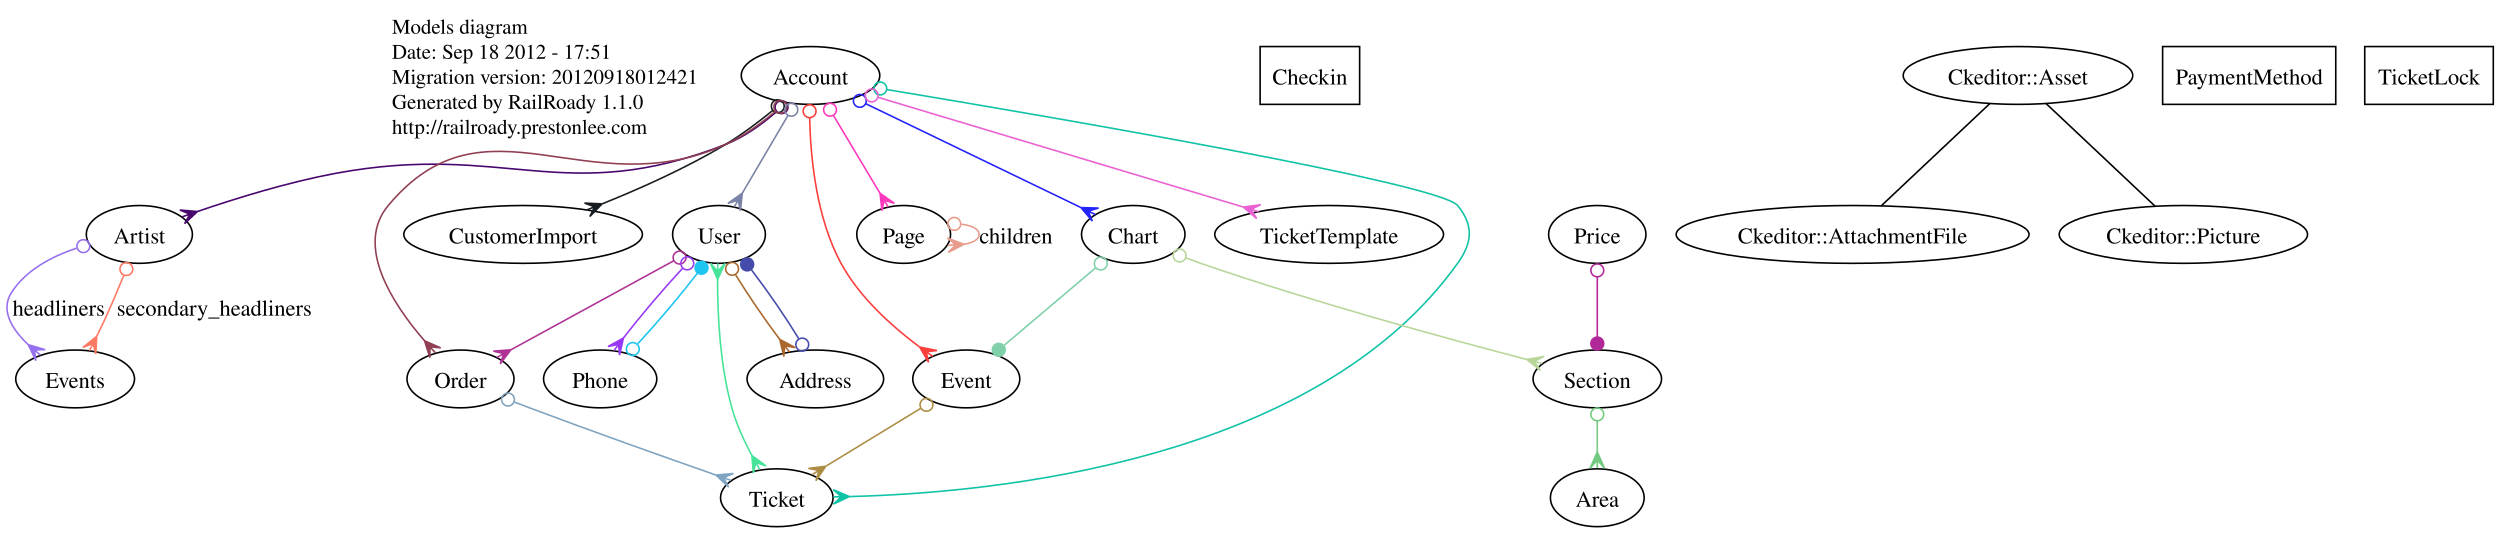
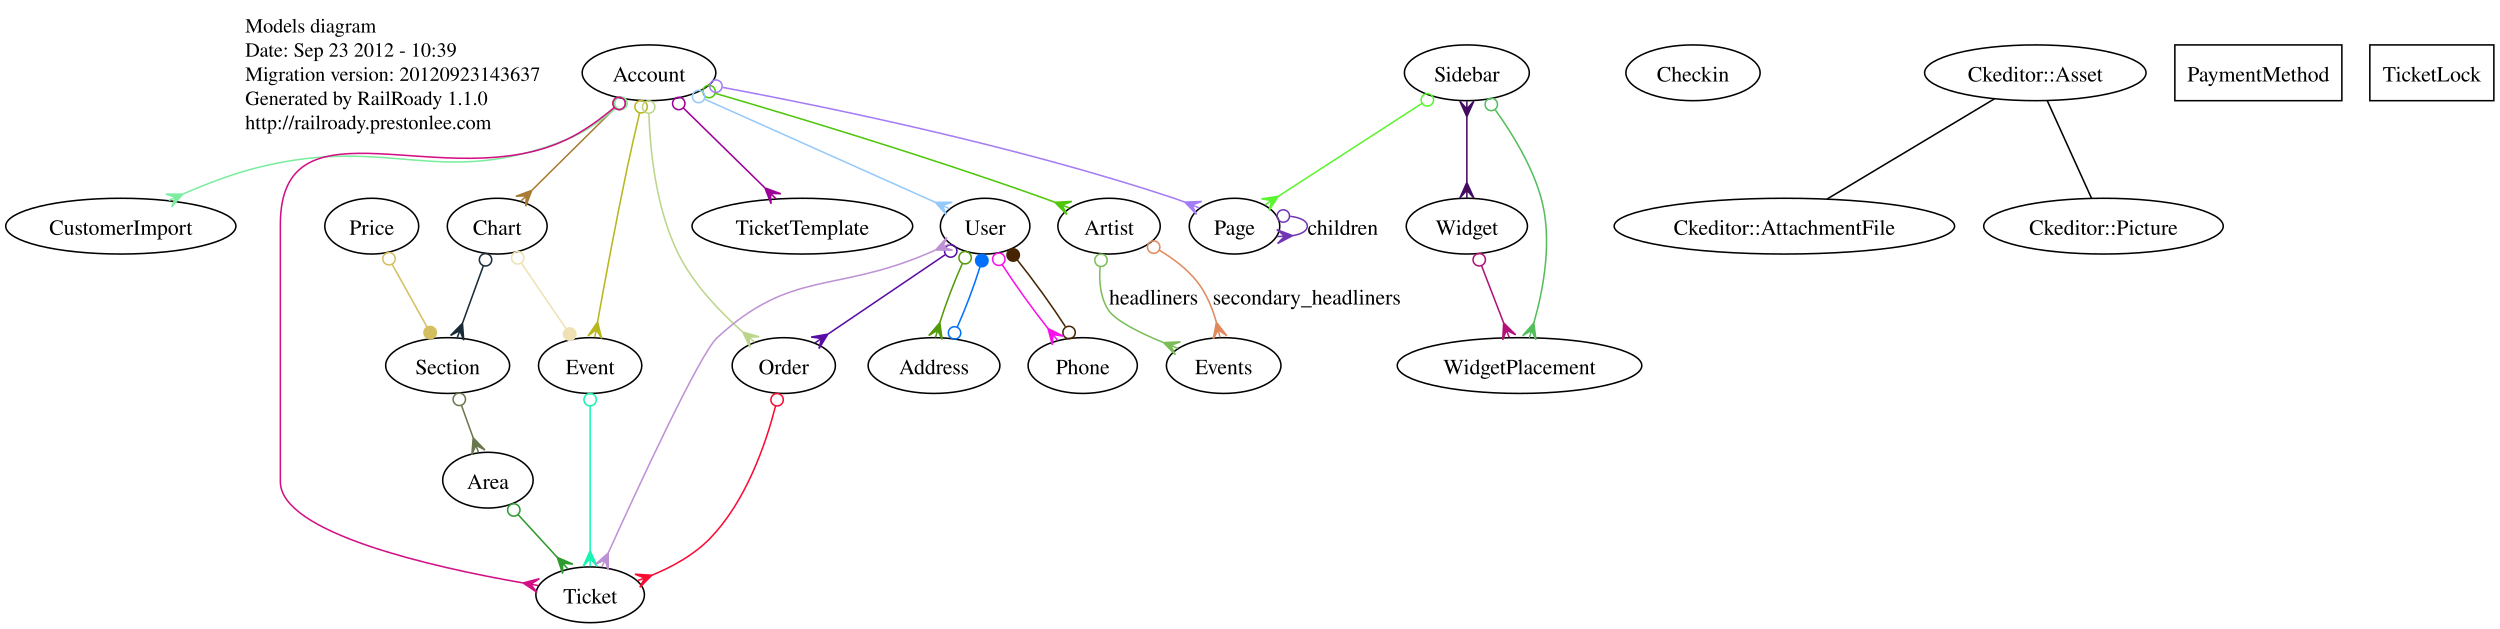
- <svg xmlns="http://www.w3.org/2000/svg" width="1557pt" height="332pt" viewBox="0.00 0.00 1556.59 332.00">
-   <g id="graph1" class="graph" transform="scale(1 1) rotate(0) translate(4 328)">
-     <polygon fill="white" stroke="white" points="-4,5 -4,-328 1553.59,-328 1553.59,5 -4,5" />
+ <svg xmlns="http://www.w3.org/2000/svg" width="1614pt" height="406pt" viewBox="0.00 0.00 1614.00 406.00">
+   <g id="graph1" class="graph" transform="scale(1 1) rotate(0) translate(4 402)">
+     <polygon fill="white" stroke="white" points="-4,5 -4,-402 1611,-402 1611,5 -4,5" />
    <g id="node1" class="node">
-       <text text-anchor="start" x="239.899" y="-307" font-family="Times,serif" font-size="13.00">Models diagram</text>
-       <text text-anchor="start" x="239.899" y="-291.4" font-family="Times,serif" font-size="13.00">Date: Sep 18 2012 - 17:51</text>
-       <text text-anchor="start" x="239.899" y="-275.8" font-family="Times,serif" font-size="13.00">Migration version: 20120918012421</text>
-       <text text-anchor="start" x="239.899" y="-260.2" font-family="Times,serif" font-size="13.00">Generated by RailRoady 1.1.0</text>
-       <text text-anchor="start" x="239.899" y="-244.6" font-family="Times,serif" font-size="13.00">http://railroady.prestonlee.com</text>
+       <text text-anchor="start" x="154.312" y="-381" font-family="Times,serif" font-size="13.00">Models diagram</text>
+       <text text-anchor="start" x="154.312" y="-365.4" font-family="Times,serif" font-size="13.00">Date: Sep 23 2012 - 10:39</text>
+       <text text-anchor="start" x="154.312" y="-349.8" font-family="Times,serif" font-size="13.00">Migration version: 20120923143637</text>
+       <text text-anchor="start" x="154.312" y="-334.2" font-family="Times,serif" font-size="13.00">Generated by RailRoady 1.1.0</text>
+       <text text-anchor="start" x="154.312" y="-318.6" font-family="Times,serif" font-size="13.00">http://railroady.prestonlee.com</text>
    </g>
    <g id="node2" class="node">
-       <ellipse fill="none" stroke="black" cx="500.587" cy="-281" rx="43.13" ry="18" />
-       <text text-anchor="middle" x="500.587" y="-275.4" font-family="Times,serif" font-size="14.00">Account</text>
+       <ellipse fill="none" stroke="black" cx="415" cy="-355" rx="43.13" ry="18" />
+       <text text-anchor="middle" x="415" y="-349.4" font-family="Times,serif" font-size="14.00">Account</text>
    </g>
    <g id="node5" class="node">
-       <ellipse fill="none" stroke="black" cx="82.587" cy="-182" rx="33.05" ry="18" />
-       <text text-anchor="middle" x="82.587" y="-176.4" font-family="Times,serif" font-size="14.00">Artist</text>
+       <ellipse fill="none" stroke="black" cx="712" cy="-256" rx="33.05" ry="18" />
+       <text text-anchor="middle" x="712" y="-250.4" font-family="Times,serif" font-size="14.00">Artist</text>
    </g>
    <g id="edge4" class="edge">
-       <path fill="none" stroke="#47056e" d="M479.318,-258.347C470.305,-250.535 459.204,-242.533 447.587,-238 346.699,-198.634 311.05,-239.836 204.587,-220 175.267,-214.537 143.011,-204.574 119.034,-196.362" />
-       <ellipse fill="none" stroke="#47056e" cx="482.528" cy="-261.261" rx="4" ry="4" />
-       <polygon fill="#47056e" stroke="#47056e" points="118.74,-196.259 110.779,-188.718 114.019,-194.613 109.298,-192.968 109.298,-192.968 109.298,-192.968 114.019,-194.613 107.816,-197.217 118.74,-196.259 118.74,-196.259" />
+       <path fill="none" stroke="#4dc70b" d="M457.796,-341.722C508.741,-326.842 596.206,-300.462 670,-274 672.249,-273.193 674.556,-272.339 676.875,-271.459" />
+       <ellipse fill="none" stroke="#4dc70b" cx="453.782" cy="-342.891" rx="4" ry="4" />
+       <polygon fill="#4dc70b" stroke="#4dc70b" points="677.044,-271.393 687.996,-271.952 681.702,-269.576 686.361,-267.759 686.361,-267.759 686.361,-267.759 681.702,-269.576 684.725,-263.567 677.044,-271.393 677.044,-271.393" />
    </g>
    <g id="node6" class="node">
-       <ellipse fill="none" stroke="black" cx="701.587" cy="-182" rx="32.237" ry="18" />
-       <text text-anchor="middle" x="701.587" y="-176.4" font-family="Times,serif" font-size="14.00">Chart</text>
+       <ellipse fill="none" stroke="black" cx="317" cy="-256" rx="32.237" ry="18" />
+       <text text-anchor="middle" x="317" y="-250.4" font-family="Times,serif" font-size="14.00">Chart</text>
    </g>
    <g id="edge6" class="edge">
-       <path fill="none" stroke="#2423fc" d="M534.995,-263.395C572.446,-245.321 631.897,-216.631 668.728,-198.857" />
-       <ellipse fill="none" stroke="#2423fc" cx="531.297" cy="-265.18" rx="4" ry="4" />
-       <polygon fill="#2423fc" stroke="#2423fc" points="669.022,-198.715 679.984,-198.422 673.525,-196.542 678.028,-194.369 678.028,-194.369 678.028,-194.369 673.525,-196.542 676.072,-190.316 669.022,-198.715 669.022,-198.715" />
+       <path fill="none" stroke="#a97b33" d="M392.853,-332.079C376.96,-316.348 355.614,-295.22 339.616,-279.385" />
+       <ellipse fill="none" stroke="#a97b33" cx="395.974" cy="-335.169" rx="4" ry="4" />
+       <polygon fill="#a97b33" stroke="#a97b33" points="339.346,-279.118 335.404,-268.885 335.792,-275.6 332.239,-272.083 332.239,-272.083 332.239,-272.083 335.792,-275.6 329.073,-275.281 339.346,-279.118 339.346,-279.118" />
    </g>
    <g id="node11" class="node">
-       <ellipse fill="none" stroke="black" cx="321.587" cy="-182" rx="74.309" ry="18" />
-       <text text-anchor="middle" x="321.587" y="-176.4" font-family="Times,serif" font-size="14.00">CustomerImport</text>
+       <ellipse fill="none" stroke="black" cx="74" cy="-256" rx="74.309" ry="18" />
+       <text text-anchor="middle" x="74" y="-250.4" font-family="Times,serif" font-size="14.00">CustomerImport</text>
    </g>
    <g id="edge18" class="edge">
-       <path fill="none" stroke="#171c20" d="M477.108,-259.252C468.226,-251.991 457.791,-244.129 447.587,-238 423.488,-223.527 394.895,-210.73 371.044,-201.13" />
-       <ellipse fill="none" stroke="#171c20" cx="480.205" cy="-261.837" rx="4" ry="4" />
-       <polygon fill="#171c20" stroke="#171c20" points="370.778,-201.025 363.134,-193.163 366.129,-199.187 361.479,-197.348 361.479,-197.348 361.479,-197.348 366.129,-199.187 359.824,-201.533 370.778,-201.025 370.778,-201.025" />
+       <path fill="none" stroke="#7bed9f" d="M393.693,-332.444C384.675,-324.645 373.58,-316.627 362,-312 279.535,-279.047 249.216,-315.29 163,-294 146.609,-289.952 129.313,-283.348 114.371,-276.83" />
+       <ellipse fill="none" stroke="#7bed9f" cx="396.904" cy="-335.348" rx="4" ry="4" />
+       <polygon fill="#7bed9f" stroke="#7bed9f" points="114.048,-276.685 106.77,-268.483 109.487,-274.637 104.926,-272.588 104.926,-272.588 104.926,-272.588 109.487,-274.637 103.082,-276.693 114.048,-276.685 114.048,-276.685" />
    </g>
    <g id="node12" class="node">
-       <ellipse fill="none" stroke="black" cx="597.587" cy="-92" rx="33.342" ry="18" />
-       <text text-anchor="middle" x="597.587" y="-86.4" font-family="Times,serif" font-size="14.00">Event</text>
+       <ellipse fill="none" stroke="black" cx="377" cy="-166" rx="33.342" ry="18" />
+       <text text-anchor="middle" x="377" y="-160.4" font-family="Times,serif" font-size="14.00">Event</text>
    </g>
    <g id="edge8" class="edge">
-       <path fill="none" stroke="#fa3e3c" d="M500.042,-254.63C500.556,-230.04 504.171,-192.397 519.587,-164 531.044,-142.895 551.231,-124.781 568.198,-112.132" />
-       <ellipse fill="none" stroke="#fa3e3c" cx="500.008" cy="-258.747" rx="4" ry="4" />
-       <polygon fill="#fa3e3c" stroke="#fa3e3c" points="568.586,-111.855 579.335,-109.687 572.65,-108.942 576.714,-106.029 576.714,-106.029 576.714,-106.029 572.65,-108.942 574.092,-102.371 568.586,-111.855 568.586,-111.855" />
+       <path fill="none" stroke="#b8b71c" d="M408.957,-329.171C406.397,-318.386 403.447,-305.593 401,-294 393.783,-259.805 386.464,-220.209 381.839,-194.442" />
+       <ellipse fill="none" stroke="#b8b71c" cx="409.893" cy="-333.083" rx="4" ry="4" />
+       <polygon fill="#b8b71c" stroke="#b8b71c" points="381.786,-194.146 384.459,-183.511 380.908,-189.224 380.029,-184.301 380.029,-184.301 380.029,-184.301 380.908,-189.224 375.599,-185.092 381.786,-194.146 381.786,-194.146" />
    </g>
    <g id="node13" class="node">
-       <ellipse fill="none" stroke="black" cx="282.587" cy="-92" rx="33.335" ry="18" />
-       <text text-anchor="middle" x="282.587" y="-86.4" font-family="Times,serif" font-size="14.00">Order</text>
+       <ellipse fill="none" stroke="black" cx="502" cy="-166" rx="33.335" ry="18" />
+       <text text-anchor="middle" x="502" y="-160.4" font-family="Times,serif" font-size="14.00">Order</text>
    </g>
    <g id="edge12" class="edge">
-       <path fill="none" stroke="#913f52" d="M478.645,-258.616C469.673,-250.997 458.778,-243.059 447.587,-238 361.159,-198.929 298.391,-272.795 237.587,-200 216.785,-175.096 239.952,-139.191 260.008,-115.975" />
-       <ellipse fill="none" stroke="#913f52" cx="481.816" cy="-261.414" rx="4" ry="4" />
-       <polygon fill="#913f52" stroke="#913f52" points="260.201,-115.76 270.238,-111.343 263.548,-112.046 266.895,-108.331 266.895,-108.331 266.895,-108.331 263.548,-112.046 263.551,-105.319 260.201,-115.76 260.201,-115.76" />
+       <path fill="none" stroke="#bbd68a" d="M414.884,-328.853C415.719,-304.43 419.566,-266.908 434,-238 443.778,-218.416 460.826,-200.635 475.405,-187.765" />
+       <ellipse fill="none" stroke="#bbd68a" cx="414.792" cy="-332.911" rx="4" ry="4" />
+       <polygon fill="#bbd68a" stroke="#bbd68a" points="475.573,-187.622 486.105,-184.567 479.381,-184.381 483.188,-181.141 483.188,-181.141 483.188,-181.141 479.381,-184.381 480.272,-177.714 475.573,-187.622 475.573,-187.622" />
    </g>
    <g id="node14" class="node">
-       <ellipse fill="none" stroke="black" cx="558.587" cy="-182" rx="29.216" ry="18" />
-       <text text-anchor="middle" x="558.587" y="-176.4" font-family="Times,serif" font-size="14.00">Page</text>
+       <ellipse fill="none" stroke="black" cx="793" cy="-256" rx="29.216" ry="18" />
+       <text text-anchor="middle" x="793" y="-250.4" font-family="Times,serif" font-size="14.00">Page</text>
    </g>
    <g id="edge14" class="edge">
-       <path fill="none" stroke="#fc39bc" d="M514.995,-255.904C523.778,-241.215 534.975,-222.488 543.822,-207.692" />
-       <ellipse fill="none" stroke="#fc39bc" cx="512.742" cy="-259.671" rx="4" ry="4" />
-       <polygon fill="#fc39bc" stroke="#fc39bc" points="543.853,-207.641 552.847,-201.368 546.419,-203.35 548.985,-199.058 548.985,-199.058 548.985,-199.058 546.419,-203.35 545.122,-196.749 543.853,-207.641 543.853,-207.641" />
+       <path fill="none" stroke="#a47cf5" d="M462.449,-345.593C528.693,-333.229 652.211,-307.891 754,-274 756.247,-273.252 758.543,-272.425 760.84,-271.549" />
+       <ellipse fill="none" stroke="#a47cf5" cx="458.203" cy="-346.379" rx="4" ry="4" />
+       <polygon fill="#a47cf5" stroke="#a47cf5" points="760.904,-271.524 771.862,-271.935 765.537,-269.644 770.17,-267.765 770.17,-267.765 770.17,-267.765 765.537,-269.644 768.479,-263.595 760.904,-271.524 760.904,-271.524" />
+     </g>
+     <g id="node20" class="node">
+       <ellipse fill="none" stroke="black" cx="377" cy="-18" rx="35.052" ry="18" />
+       <text text-anchor="middle" x="377" y="-12.4" font-family="Times,serif" font-size="14.00">Ticket</text>
+     </g>
+     <g id="edge10" class="edge">
+       <path fill="none" stroke="#d20f84" d="M392.517,-332.534C383.61,-325.055 372.901,-317.233 362,-312 284.671,-274.876 177,-342.779 177,-257 177,-257 177,-257 177,-91 177,-58.014 274.527,-35.987 333.373,-25.699" />
+       <ellipse fill="none" stroke="#d20f84" cx="395.642" cy="-335.253" rx="4" ry="4" />
+       <polygon fill="#d20f84" stroke="#d20f84" points="333.666,-25.649 344.279,-28.409 338.595,-24.811 343.524,-23.973 343.524,-23.973 343.524,-23.973 338.595,-24.811 342.77,-19.537 333.666,-25.649 333.666,-25.649" />
+     </g>
+     <g id="node22" class="node">
+       <ellipse fill="none" stroke="black" cx="514" cy="-256" rx="71.235" ry="18" />
+       <text text-anchor="middle" x="514" y="-250.4" font-family="Times,serif" font-size="14.00">TicketTemplate</text>
+     </g>
+     <g id="edge16" class="edge">
+       <path fill="none" stroke="#9c0096" d="M437.187,-332.262C452.728,-317.034 473.499,-296.683 489.522,-280.983" />
+       <ellipse fill="none" stroke="#9c0096" cx="434.205" cy="-335.183" rx="4" ry="4" />
+       <polygon fill="#9c0096" stroke="#9c0096" points="489.821,-280.691 500.113,-276.906 493.392,-277.191 496.964,-273.692 496.964,-273.692 496.964,-273.692 493.392,-277.191 493.814,-270.478 489.821,-280.691 489.821,-280.691" />
+     </g>
+     <g id="node23" class="node">
+       <ellipse fill="none" stroke="black" cx="632" cy="-256" rx="28.909" ry="18" />
+       <text text-anchor="middle" x="632" y="-250.4" font-family="Times,serif" font-size="14.00">User</text>
+     </g>
+     <g id="edge2" class="edge">
+       <path fill="none" stroke="#95c9f9" d="M450.827,-337.985C492.237,-319.475 559.786,-289.28 599.657,-271.457" />
+       <ellipse fill="none" stroke="#95c9f9" cx="447.021" cy="-339.687" rx="4" ry="4" />
+       <polygon fill="#95c9f9" stroke="#95c9f9" points="599.796,-271.396 610.761,-271.423 604.36,-269.355 608.925,-267.315 608.925,-267.315 608.925,-267.315 604.36,-269.355 607.089,-263.206 599.796,-271.396 599.796,-271.396" />
+     </g>
+     <g id="node3" class="node">
+       <ellipse fill="none" stroke="black" cx="599" cy="-166" rx="42.528" ry="18" />
+       <text text-anchor="middle" x="599" y="-160.4" font-family="Times,serif" font-size="14.00">Address</text>
+     </g>
+     <g id="edge20" class="edge">
+       <path fill="none" stroke="#0170fd" d="M614.064,-190.946C619.434,-202.98 624.93,-217.558 628.709,-229.766" />
+       <ellipse fill="none" stroke="#0170fd" cx="612.262" cy="-187.082" rx="4" ry="4" />
+       <ellipse fill="#0170fd" stroke="#0170fd" cx="629.87" cy="-233.772" rx="4" ry="4" />
+     </g>
+     <g id="node4" class="node">
+       <ellipse fill="none" stroke="black" cx="311" cy="-92" rx="29.202" ry="18" />
+       <text text-anchor="middle" x="311" y="-86.4" font-family="Times,serif" font-size="14.00">Area</text>
+     </g>
+     <g id="edge22" class="edge">
+       <path fill="none" stroke="#2d992e" d="M330.459,-69.772C338.414,-61.094 347.638,-51.032 355.766,-42.165" />
+       <ellipse fill="none" stroke="#2d992e" cx="327.7" cy="-72.782" rx="4" ry="4" />
+       <polygon fill="#2d992e" stroke="#2d992e" points="355.81,-42.117 365.884,-37.786 359.188,-38.431 362.567,-34.745 362.567,-34.745 362.567,-34.745 359.188,-38.431 359.25,-31.704 355.81,-42.117 355.81,-42.117" />
+     </g>
+     <g id="node38" class="node">
+       <ellipse fill="none" stroke="black" cx="786" cy="-166" rx="36.981" ry="18" />
+       <text text-anchor="middle" x="786" y="-160.4" font-family="Times,serif" font-size="14.00">Events</text>
+     </g>
+     <g id="edge24" class="edge">
+       <path fill="none" stroke="#7bbe59" d="M706.261,-229.997C705.444,-220.574 706.279,-210.17 711.469,-202 715.848,-195.105 731.17,-187.391 746.793,-180.963" />
+       <ellipse fill="none" stroke="#7bbe59" cx="706.8" cy="-233.981" rx="4" ry="4" />
+       <polygon fill="#7bbe59" stroke="#7bbe59" points="747.162,-180.818 758.116,-181.332 751.813,-178.982 756.463,-177.146 756.463,-177.146 756.463,-177.146 751.813,-178.982 754.811,-172.961 747.162,-180.818 747.162,-180.818" />
+       <text text-anchor="middle" x="740.766" y="-205.4" font-family="Times,serif" font-size="14.00">headliners</text>
+     </g>
+     <g id="edge26" class="edge">
+       <path fill="none" stroke="#e0895d" d="M744.461,-240.439C753.441,-235.101 762.496,-228.29 769,-220 774.83,-212.568 778.687,-203.085 781.227,-194.2" />
+       <ellipse fill="none" stroke="#e0895d" cx="740.821" cy="-242.462" rx="4" ry="4" />
+       <polygon fill="#e0895d" stroke="#e0895d" points="781.294,-193.923 788.017,-185.261 782.468,-189.063 783.643,-184.203 783.643,-184.203 783.643,-184.203 782.468,-189.063 779.269,-183.146 781.294,-193.923 781.294,-193.923" />
+       <text text-anchor="middle" x="839.642" y="-205.4" font-family="Times,serif" font-size="14.00">secondary_headliners</text>
+     </g>
+     <g id="edge30" class="edge">
+       <path fill="none" stroke="#efe1b4" d="M332.589,-232.137C341.455,-219.133 352.523,-202.9 361.392,-189.892" />
+       <ellipse fill="none" stroke="#efe1b4" cx="330.258" cy="-235.555" rx="4" ry="4" />
+       <ellipse fill="#efe1b4" stroke="#efe1b4" cx="363.811" cy="-186.343" rx="4" ry="4" />
+     </g>
+     <g id="node18" class="node">
+       <ellipse fill="none" stroke="black" cx="285" cy="-166" rx="40.004" ry="18" />
+       <text text-anchor="middle" x="285" y="-160.4" font-family="Times,serif" font-size="14.00">Section</text>
+     </g>
+     <g id="edge28" class="edge">
+       <path fill="none" stroke="#182b37" d="M307.998,-230.244C303.838,-218.804 298.892,-205.203 294.655,-193.55" />
+       <ellipse fill="none" stroke="#182b37" cx="309.463" cy="-234.274" rx="4" ry="4" />
+       <polygon fill="#182b37" stroke="#182b37" points="294.568,-193.313 295.38,-182.377 292.86,-188.614 291.151,-183.915 291.151,-183.915 291.151,-183.915 292.86,-188.614 286.922,-185.453 294.568,-193.313 294.568,-193.313" />
+     </g>
+     <g id="node7" class="node">
+       <ellipse fill="none" stroke="black" cx="1089" cy="-355" rx="43.328" ry="18" />
+       <text text-anchor="middle" x="1089" y="-349.4" font-family="Times,serif" font-size="14.00">Checkin</text>
+     </g>
+     <g id="node8" class="node">
+       <ellipse fill="none" stroke="black" cx="1310" cy="-355" rx="71.484" ry="18" />
+       <text text-anchor="middle" x="1310" y="-349.4" font-family="Times,serif" font-size="14.00">Ckeditor::Asset</text>
+     </g>
+     <g id="node9" class="node">
+       <ellipse fill="none" stroke="black" cx="1148" cy="-256" rx="109.906" ry="18" />
+       <text text-anchor="middle" x="1148" y="-250.4" font-family="Times,serif" font-size="14.00">Ckeditor::AttachmentFile</text>
+     </g>
+     <g id="edge32" class="edge">
+       <path fill="none" stroke="black" d="M1283.61,-338.199C1253.85,-320.376 1205.66,-291.526 1175.46,-273.443" />
+     </g>
+     <g id="node10" class="node">
+       <ellipse fill="none" stroke="black" cx="1354" cy="-256" rx="77.326" ry="18" />
+       <text text-anchor="middle" x="1354" y="-250.4" font-family="Times,serif" font-size="14.00">Ckeditor::Picture</text>
+     </g>
+     <g id="edge34" class="edge">
+       <path fill="none" stroke="black" d="M1317.66,-337.104C1325.69,-319.409 1338.23,-291.772 1346.28,-274.028" />
+     </g>
+     <g id="edge36" class="edge">
+       <path fill="none" stroke="#19f4b3" d="M377,-139.8C377,-113.827 377,-73.449 377,-46.622" />
+       <ellipse fill="none" stroke="#19f4b3" cx="377" cy="-143.966" rx="4" ry="4" />
+       <polygon fill="#19f4b3" stroke="#19f4b3" points="377,-46.378 381.5,-36.378 377,-41.378 377,-36.378 377,-36.378 377,-36.378 377,-41.378 372.5,-36.378 377,-46.378 377,-46.378" />
+     </g>
+     <g id="edge38" class="edge">
+       <path fill="none" stroke="#f90b34" d="M496.731,-139.956C490.387,-115.302 477.522,-77.96 454,-54 443.818,-43.628 430,-36.045 416.878,-30.644" />
+       <ellipse fill="none" stroke="#f90b34" cx="497.693" cy="-143.906" rx="4" ry="4" />
+       <polygon fill="#f90b34" stroke="#f90b34" points="416.858,-30.636 409.106,-22.881 412.184,-28.862 407.509,-27.088 407.509,-27.088 407.509,-27.088 412.184,-28.862 405.912,-31.295 416.858,-30.636 416.858,-30.636" />
+     </g>
+     <g id="edge40" class="edge">
+       <path fill="none" stroke="#7236b4" d="M828.911,-262.373C835.432,-261.561 840,-259.437 840,-256 840,-252.862 836.192,-250.819 830.566,-249.869" />
+       <ellipse fill="none" stroke="#7236b4" cx="824.514" cy="-262.557" rx="4" ry="4" />
+       <polygon fill="#7236b4" stroke="#7236b4" points="830.5,-249.865 820.782,-244.784 825.509,-249.571 820.518,-249.276 820.518,-249.276 820.518,-249.276 825.509,-249.571 820.253,-253.769 830.5,-249.865 830.5,-249.865" />
+       <text text-anchor="middle" x="862.935" y="-250.4" font-family="Times,serif" font-size="14.00">children</text>
+     </g>
+     <g id="node15" class="node">
+       <polygon fill="none" stroke="black" points="1507.91,-373 1400.09,-373 1400.09,-337 1507.91,-337 1507.91,-373" />
+       <text text-anchor="middle" x="1454" y="-349.4" font-family="Times,serif" font-size="14.00">PaymentMethod</text>
+     </g>
+     <g id="node16" class="node">
+       <ellipse fill="none" stroke="black" cx="695" cy="-166" rx="35.269" ry="18" />
+       <text text-anchor="middle" x="695" y="-160.4" font-family="Times,serif" font-size="14.00">Phone</text>
+     </g>
+     <g id="edge42" class="edge">
+       <path fill="none" stroke="#462403" d="M683.838,-191.105C675.112,-204.626 663.071,-221.322 652.681,-234.256" />
+       <ellipse fill="none" stroke="#462403" cx="686.189" cy="-187.353" rx="4" ry="4" />
+       <ellipse fill="#462403" stroke="#462403" cx="650.111" cy="-237.38" rx="4" ry="4" />
+     </g>
+     <g id="node17" class="node">
+       <ellipse fill="none" stroke="black" cx="236" cy="-256" rx="30.32" ry="18" />
+       <text text-anchor="middle" x="236" y="-250.4" font-family="Times,serif" font-size="14.00">Price</text>
+     </g>
+     <g id="edge44" class="edge">
+       <path fill="none" stroke="#d4bf60" d="M249.119,-231.438C256.118,-218.87 264.709,-203.441 271.73,-190.832" />
+       <ellipse fill="none" stroke="#d4bf60" cx="247.162" cy="-234.953" rx="4" ry="4" />
+       <ellipse fill="#d4bf60" stroke="#d4bf60" cx="273.712" cy="-187.272" rx="4" ry="4" />
+     </g>
+     <g id="edge46" class="edge">
+       <path fill="none" stroke="#69784c" d="M293.933,-140.262C296.359,-133.545 298.995,-126.245 301.453,-119.438" />
+       <ellipse fill="none" stroke="#69784c" cx="292.52" cy="-144.175" rx="4" ry="4" />
+       <polygon fill="#69784c" stroke="#69784c" points="301.486,-119.346 309.115,-111.469 303.184,-114.643 304.883,-109.941 304.883,-109.941 304.883,-109.941 303.184,-114.643 300.65,-108.412 301.486,-119.346 301.486,-119.346" />
    </g>
    <g id="node19" class="node">
-       <ellipse fill="none" stroke="black" cx="479.587" cy="-18" rx="35.052" ry="18" />
-       <text text-anchor="middle" x="479.587" y="-12.4" font-family="Times,serif" font-size="14.00">Ticket</text>
-     </g>
-     <g id="edge10" class="edge">
-       <path fill="none" stroke="#10c2a6" d="M548.25,-272.19C652.469,-254.892 892.266,-213.788 903.587,-200 913.739,-187.634 912.891,-177.016 903.587,-164 815.241,-40.419 614.98,-21.002 524.936,-18.744" />
-       <ellipse fill="none" stroke="#10c2a6" cx="544.035" cy="-272.888" rx="4" ry="4" />
-       <polygon fill="#10c2a6" stroke="#10c2a6" points="524.77,-18.741 514.858,-14.052 519.771,-18.646 514.772,-18.552 514.772,-18.552 514.772,-18.552 519.771,-18.646 514.687,-23.051 524.77,-18.741 524.77,-18.741" />
+       <ellipse fill="none" stroke="black" cx="943" cy="-355" rx="40.303" ry="18" />
+       <text text-anchor="middle" x="943" y="-349.4" font-family="Times,serif" font-size="14.00">Sidebar</text>
+     </g>
+     <g id="edge52" class="edge">
+       <path fill="none" stroke="#5bf52f" d="M914.03,-335.266C887.287,-317.972 847.813,-292.445 821.288,-275.293" />
+       <ellipse fill="none" stroke="#5bf52f" cx="917.508" cy="-337.515" rx="4" ry="4" />
+       <polygon fill="#5bf52f" stroke="#5bf52f" points="821.224,-275.252 815.271,-266.043 817.026,-272.537 812.827,-269.821 812.827,-269.821 812.827,-269.821 817.026,-272.537 810.383,-273.6 821.224,-275.252 821.224,-275.252" />
+     </g>
+     <g id="node24" class="node">
+       <ellipse fill="none" stroke="black" cx="943" cy="-256" rx="39.118" ry="18" />
+       <text text-anchor="middle" x="943" y="-250.4" font-family="Times,serif" font-size="14.00">Widget</text>
+     </g>
+     <g id="edge50" class="edge">
+       <path fill="none" stroke="#430a61" d="M943,-326.327C943,-313.208 943,-297.579 943,-284.484" />
+       <polygon fill="#430a61" stroke="#430a61" points="943,-326.658 938.5,-336.658 943,-331.658 943,-336.658 943,-336.658 943,-336.658 943,-331.658 947.5,-336.658 943,-326.658 943,-326.658" />
+       <polygon fill="#430a61" stroke="#430a61" points="943,-284.192 947.5,-274.191 943,-279.192 943,-274.192 943,-274.192 943,-274.192 943,-279.192 938.5,-274.192 943,-284.192 943,-284.192" />
+     </g>
+     <g id="node25" class="node">
+       <ellipse fill="none" stroke="black" cx="977" cy="-166" rx="78.951" ry="18" />
+       <text text-anchor="middle" x="977" y="-160.4" font-family="Times,serif" font-size="14.00">WidgetPlacement</text>
+     </g>
+     <g id="edge48" class="edge">
+       <path fill="none" stroke="#54be5c" d="M961.265,-331.202C972.247,-315.984 985.189,-294.981 991,-274 998.426,-247.191 992.527,-215.485 986.263,-193.581" />
+       <ellipse fill="none" stroke="#54be5c" cx="958.775" cy="-334.555" rx="4" ry="4" />
+       <polygon fill="#54be5c" stroke="#54be5c" points="986.248,-193.529 987.613,-182.649 984.779,-188.75 983.311,-183.97 983.311,-183.97 983.311,-183.97 984.779,-188.75 979.009,-185.291 986.248,-193.529 986.248,-193.529" />
    </g>
    <g id="node21" class="node">
-       <ellipse fill="none" stroke="black" cx="823.587" cy="-182" rx="71.235" ry="18" />
-       <text text-anchor="middle" x="823.587" y="-176.4" font-family="Times,serif" font-size="14.00">TicketTemplate</text>
-     </g>
-     <g id="edge16" class="edge">
-       <path fill="none" stroke="#e961d3" d="M542.788,-267.327C601.024,-249.838 706.045,-218.299 769.832,-199.143" />
-       <ellipse fill="none" stroke="#e961d3" cx="538.678" cy="-268.561" rx="4" ry="4" />
-       <polygon fill="#e961d3" stroke="#e961d3" points="770.125,-199.055 780.996,-200.489 774.913,-197.617 779.702,-196.179 779.702,-196.179 779.702,-196.179 774.913,-197.617 778.408,-191.869 770.125,-199.055 770.125,-199.055" />
-     </g>
-     <g id="node22" class="node">
-       <ellipse fill="none" stroke="black" cx="443.587" cy="-182" rx="28.909" ry="18" />
-       <text text-anchor="middle" x="443.587" y="-176.4" font-family="Times,serif" font-size="14.00">User</text>
-     </g>
-     <g id="edge2" class="edge">
-       <path fill="none" stroke="#7a83a5" d="M486.427,-255.904C477.795,-241.215 466.791,-222.488 458.096,-207.692" />
-       <ellipse fill="none" stroke="#7a83a5" cx="488.631" cy="-259.655" rx="4" ry="4" />
-       <polygon fill="#7a83a5" stroke="#7a83a5" points="458.089,-207.68 456.903,-196.779 455.556,-203.369 453.023,-199.058 453.023,-199.058 453.023,-199.058 455.556,-203.369 449.143,-201.338 458.089,-207.68 458.089,-207.68" />
-     </g>
-     <g id="node3" class="node">
-       <ellipse fill="none" stroke="black" cx="503.587" cy="-92" rx="42.528" ry="18" />
-       <text text-anchor="middle" x="503.587" y="-86.4" font-family="Times,serif" font-size="14.00">Address</text>
-     </g>
-     <g id="edge20" class="edge">
-       <path fill="none" stroke="#444bab" d="M493.287,-117.038C485.107,-130.428 473.768,-146.948 463.877,-159.844" />
-       <ellipse fill="none" stroke="#444bab" cx="495.439" cy="-113.405" rx="4" ry="4" />
-       <ellipse fill="#444bab" stroke="#444bab" cx="461.135" cy="-163.326" rx="4" ry="4" />
-     </g>
-     <g id="node4" class="node">
-       <ellipse fill="none" stroke="black" cx="990.587" cy="-18" rx="29.202" ry="18" />
-       <text text-anchor="middle" x="990.587" y="-12.4" font-family="Times,serif" font-size="14.00">Area</text>
-     </g>
-     <g id="node34" class="node">
-       <ellipse fill="none" stroke="black" cx="42.587" cy="-92" rx="36.981" ry="18" />
-       <text text-anchor="middle" x="42.587" y="-86.4" font-family="Times,serif" font-size="14.00">Events</text>
-     </g>
-     <g id="edge22" class="edge">
-       <path fill="none" stroke="#9770ed" d="M43.629,-173.491C28.286,-168.421 12.181,-159.986 3.055,-146 -4.163,-134.938 3.095,-123.112 13.274,-113.444" />
-       <ellipse fill="none" stroke="#9770ed" cx="47.707" cy="-174.705" rx="4" ry="4" />
-       <polygon fill="#9770ed" stroke="#9770ed" points="13.426,-113.314 23.956,-110.252 17.231,-110.071 21.036,-106.827 21.036,-106.827 21.036,-106.827 17.231,-110.071 18.117,-103.403 13.426,-113.314 13.426,-113.314" />
-       <text text-anchor="middle" x="32.352" y="-131.4" font-family="Times,serif" font-size="14.00">headliners</text>
-     </g>
-     <g id="edge24" class="edge">
-       <path fill="none" stroke="#fd7964" d="M72.933,-156.57C69.231,-147.524 64.866,-137.227 60.587,-128 59.178,-124.963 57.649,-121.806 56.098,-118.686" />
-       <ellipse fill="none" stroke="#fd7964" cx="74.495" cy="-160.431" rx="4" ry="4" />
-       <polygon fill="#fd7964" stroke="#fd7964" points="56.008,-118.51 55.484,-107.557 53.741,-114.054 51.473,-109.598 51.473,-109.598 51.473,-109.598 53.741,-114.054 47.463,-111.638 56.008,-118.51 56.008,-118.51" />
-       <text text-anchor="middle" x="129.228" y="-131.4" font-family="Times,serif" font-size="14.00">secondary_headliners</text>
-     </g>
-     <g id="edge28" class="edge">
-       <path fill="none" stroke="#80d1a9" d="M678.201,-161.212C661.208,-146.834 638.295,-127.446 621.24,-113.014" />
-       <ellipse fill="none" stroke="#80d1a9" cx="681.36" cy="-163.885" rx="4" ry="4" />
-       <ellipse fill="#80d1a9" stroke="#80d1a9" cx="617.839" cy="-110.137" rx="4" ry="4" />
-     </g>
-     <g id="node18" class="node">
-       <ellipse fill="none" stroke="black" cx="990.587" cy="-92" rx="40.004" ry="18" />
-       <text text-anchor="middle" x="990.587" y="-86.4" font-family="Times,serif" font-size="14.00">Section</text>
-     </g>
-     <g id="edge26" class="edge">
-       <path fill="none" stroke="#b8d69a" d="M734.37,-167.348C737.47,-166.173 740.577,-165.038 743.587,-164 813.627,-139.833 896.732,-117.144 946.482,-104.184" />
-       <ellipse fill="none" stroke="#b8d69a" cx="730.471" cy="-168.867" rx="4" ry="4" />
-       <polygon fill="#b8d69a" stroke="#b8d69a" points="946.593,-104.155 957.402,-106.003 951.433,-102.901 956.274,-101.647 956.274,-101.647 956.274,-101.647 951.433,-102.901 955.145,-97.291 946.593,-104.155 946.593,-104.155" />
-     </g>
-     <g id="node7" class="node">
-       <polygon fill="none" stroke="black" points="842.58,-299 780.593,-299 780.593,-263 842.58,-263 842.58,-299" />
-       <text text-anchor="middle" x="811.587" y="-275.4" font-family="Times,serif" font-size="14.00">Checkin</text>
-     </g>
-     <g id="node8" class="node">
-       <ellipse fill="none" stroke="black" cx="1252.59" cy="-281" rx="71.484" ry="18" />
-       <text text-anchor="middle" x="1252.59" y="-275.4" font-family="Times,serif" font-size="14.00">Ckeditor::Asset</text>
-     </g>
-     <g id="node9" class="node">
-       <ellipse fill="none" stroke="black" cx="1149.59" cy="-182" rx="109.906" ry="18" />
-       <text text-anchor="middle" x="1149.59" y="-176.4" font-family="Times,serif" font-size="14.00">Ckeditor::AttachmentFile</text>
-     </g>
-     <g id="edge30" class="edge">
-       <path fill="none" stroke="black" d="M1235.11,-263.545C1216.29,-245.816 1186.48,-217.747 1167.49,-199.861" />
-     </g>
-     <g id="node10" class="node">
-       <ellipse fill="none" stroke="black" cx="1355.59" cy="-182" rx="77.326" ry="18" />
-       <text text-anchor="middle" x="1355.59" y="-176.4" font-family="Times,serif" font-size="14.00">Ckeditor::Picture</text>
-     </g>
-     <g id="edge32" class="edge">
-       <path fill="none" stroke="black" d="M1270.06,-263.545C1289,-245.708 1319.05,-217.404 1338.03,-199.535" />
-     </g>
-     <g id="edge34" class="edge">
-       <path fill="none" stroke="#ad8d43" d="M569.192,-73.675C551.515,-62.889 528.77,-49.01 510.618,-37.935" />
-       <ellipse fill="none" stroke="#ad8d43" cx="572.803" cy="-75.878" rx="4" ry="4" />
-       <polygon fill="#ad8d43" stroke="#ad8d43" points="510.133,-37.639 503.941,-28.588 505.865,-35.034 501.597,-32.43 501.597,-32.43 501.597,-32.43 505.865,-35.034 499.253,-36.271 510.133,-37.639 510.133,-37.639" />
-     </g>
-     <g id="edge36" class="edge">
-       <path fill="none" stroke="#7ea4c1" d="M315.966,-77.677C319.212,-76.42 322.459,-75.176 325.587,-74 364.91,-59.209 410.231,-43.14 441.475,-32.213" />
-       <ellipse fill="none" stroke="#7ea4c1" cx="312.18" cy="-79.156" rx="4" ry="4" />
-       <polygon fill="#7ea4c1" stroke="#7ea4c1" points="441.658,-32.149 452.582,-33.102 446.378,-30.501 451.099,-28.854 451.099,-28.854 451.099,-28.854 446.378,-30.501 449.616,-24.605 441.658,-32.149 441.658,-32.149" />
-     </g>
-     <g id="edge38" class="edge">
-       <path fill="none" stroke="#e79b8b" d="M594.498,-188.373C601.018,-187.561 605.587,-185.437 605.587,-182 605.587,-178.862 601.778,-176.819 596.153,-175.869" />
-       <ellipse fill="none" stroke="#e79b8b" cx="590.101" cy="-188.557" rx="4" ry="4" />
-       <polygon fill="#e79b8b" stroke="#e79b8b" points="596.087,-175.865 586.369,-170.784 591.095,-175.571 586.104,-175.276 586.104,-175.276 586.104,-175.276 591.095,-175.571 585.839,-179.769 596.087,-175.865 596.087,-175.865" />
-       <text text-anchor="middle" x="628.521" y="-176.4" font-family="Times,serif" font-size="14.00">children</text>
-     </g>
-     <g id="node15" class="node">
-       <polygon fill="none" stroke="black" points="1450.5,-299 1342.68,-299 1342.68,-263 1450.5,-263 1450.5,-299" />
-       <text text-anchor="middle" x="1396.59" y="-275.4" font-family="Times,serif" font-size="14.00">PaymentMethod</text>
-     </g>
-     <g id="node16" class="node">
-       <ellipse fill="none" stroke="black" cx="369.587" cy="-92" rx="35.269" ry="18" />
-       <text text-anchor="middle" x="369.587" y="-86.4" font-family="Times,serif" font-size="14.00">Phone</text>
-     </g>
-     <g id="edge40" class="edge">
-       <path fill="none" stroke="#1ec5f1" d="M392.991,-113.885C405.289,-127.143 419.784,-144.311 430.233,-157.964" />
-       <ellipse fill="none" stroke="#1ec5f1" cx="389.908" cy="-110.628" rx="4" ry="4" />
-       <ellipse fill="#1ec5f1" stroke="#1ec5f1" cx="432.684" cy="-161.244" rx="4" ry="4" />
-     </g>
-     <g id="node17" class="node">
-       <ellipse fill="none" stroke="black" cx="990.587" cy="-182" rx="30.32" ry="18" />
-       <text text-anchor="middle" x="990.587" y="-176.4" font-family="Times,serif" font-size="14.00">Price</text>
-     </g>
-     <g id="edge42" class="edge">
-       <path fill="none" stroke="#b12898" d="M990.587,-155.462C990.587,-143.712 990.587,-129.816 990.587,-118.118" />
-       <ellipse fill="none" stroke="#b12898" cx="990.587" cy="-159.614" rx="4" ry="4" />
-       <ellipse fill="#b12898" stroke="#b12898" cx="990.587" cy="-114.05" rx="4" ry="4" />
-     </g>
-     <g id="edge44" class="edge">
-       <path fill="none" stroke="#72ca80" d="M990.587,-65.792C990.587,-59.581 990.587,-52.896 990.587,-46.579" />
-       <ellipse fill="none" stroke="#72ca80" cx="990.587" cy="-69.937" rx="4" ry="4" />
-       <polygon fill="#72ca80" stroke="#72ca80" points="990.587,-46.441 995.087,-36.441 990.587,-41.441 990.587,-36.441 990.587,-36.441 990.587,-36.441 990.587,-41.441 986.087,-36.441 990.587,-46.441 990.587,-46.441" />
-     </g>
-     <g id="node20" class="node">
-       <polygon fill="none" stroke="black" points="1548.62,-299 1468.56,-299 1468.56,-263 1548.62,-263 1548.62,-299" />
-       <text text-anchor="middle" x="1508.59" y="-275.4" font-family="Times,serif" font-size="14.00">TicketLock</text>
-     </g>
-     <g id="edge48" class="edge">
-       <path fill="none" stroke="#aa672e" d="M453.94,-156.874C461.56,-144.409 471.903,-129.25 481.265,-116.828" />
-       <ellipse fill="none" stroke="#aa672e" cx="451.737" cy="-160.592" rx="4" ry="4" />
-       <polygon fill="#aa672e" stroke="#aa672e" points="481.415,-116.634 491.1,-111.491 484.479,-112.684 487.544,-108.733 487.544,-108.733 487.544,-108.733 484.479,-112.684 483.988,-105.975 481.415,-116.634 481.415,-116.634" />
-     </g>
-     <g id="edge46" class="edge">
-       <path fill="none" stroke="#ae3395" d="M415.382,-165.584C387.106,-150.129 343.654,-126.379 314.222,-110.291" />
-       <ellipse fill="none" stroke="#ae3395" cx="419.029" cy="-167.577" rx="4" ry="4" />
-       <polygon fill="#ae3395" stroke="#ae3395" points="313.97,-110.154 307.354,-101.409 309.583,-107.756 305.196,-105.358 305.196,-105.358 305.196,-105.358 309.583,-107.756 303.037,-109.306 313.97,-110.154 313.97,-110.154" />
-     </g>
-     <g id="edge50" class="edge">
-       <path fill="none" stroke="#983af5" d="M421.003,-160.998C408.984,-148.109 394.697,-131.262 384.114,-117.562" />
-       <ellipse fill="none" stroke="#983af5" cx="423.825" cy="-163.964" rx="4" ry="4" />
-       <polygon fill="#983af5" stroke="#983af5" points="384.065,-117.497 381.655,-106.799 381.061,-113.499 378.058,-109.502 378.058,-109.502 378.058,-109.502 381.061,-113.499 374.46,-112.205 384.065,-117.497 384.065,-117.497" />
-     </g>
-     <g id="edge52" class="edge">
-       <path fill="none" stroke="#46e399" d="M442.69,-153.73C442.664,-131.798 444.203,-100.396 451.587,-74 454.414,-63.891 459.179,-53.464 463.983,-44.444" />
-       <polygon fill="#46e399" stroke="#46e399" points="442.693,-153.967 438.318,-164.022 442.755,-158.966 442.817,-163.966 442.817,-163.966 442.817,-163.966 442.755,-158.966 447.317,-163.91 442.693,-153.967 442.693,-153.967" />
-       <polygon fill="#46e399" stroke="#46e399" points="464.036,-44.348 472.85,-37.824 466.48,-39.986 468.924,-35.624 468.924,-35.624 468.924,-35.624 466.48,-39.986 464.999,-33.425 464.036,-44.348 464.036,-44.348" />
+       <polygon fill="none" stroke="black" points="1606.03,-373 1525.97,-373 1525.97,-337 1606.03,-337 1606.03,-373" />
+       <text text-anchor="middle" x="1566" y="-349.4" font-family="Times,serif" font-size="14.00">TicketLock</text>
+     </g>
+     <g id="edge56" class="edge">
+       <path fill="none" stroke="#529a09" d="M617.302,-231.868C612.033,-220.165 606.603,-205.898 602.758,-193.728" />
+       <ellipse fill="none" stroke="#529a09" cx="619.081" cy="-235.648" rx="4" ry="4" />
+       <polygon fill="#529a09" stroke="#529a09" points="602.749,-193.697 604.258,-182.835 601.344,-188.898 599.94,-184.099 599.94,-184.099 599.94,-184.099 601.344,-188.898 595.621,-185.364 602.749,-193.697 602.749,-193.697" />
+     </g>
+     <g id="edge54" class="edge">
+       <path fill="none" stroke="#570da4" d="M606.167,-237.513C584.385,-222.769 553.248,-201.691 530.695,-186.425" />
+       <ellipse fill="none" stroke="#570da4" cx="609.784" cy="-239.962" rx="4" ry="4" />
+       <polygon fill="#570da4" stroke="#570da4" points="530.491,-186.286 524.733,-176.954 526.35,-183.483 522.21,-180.681 522.21,-180.681 522.21,-180.681 526.35,-183.483 519.687,-184.407 530.491,-186.286 530.491,-186.286" />
+     </g>
+     <g id="edge58" class="edge">
+       <path fill="none" stroke="#f810ea" d="M642.964,-231.202C651.211,-218.394 662.49,-202.668 672.531,-189.986" />
+       <ellipse fill="none" stroke="#f810ea" cx="640.811" cy="-234.642" rx="4" ry="4" />
+       <polygon fill="#f810ea" stroke="#f810ea" points="672.594,-189.908 682.397,-184.993 675.751,-186.031 678.907,-182.153 678.907,-182.153 678.907,-182.153 675.751,-186.031 675.417,-179.312 672.594,-189.908 672.594,-189.908" />
+     </g>
+     <g id="edge60" class="edge">
+       <path fill="none" stroke="#bd92d5" d="M599.647,-240.421C597.74,-239.594 595.847,-238.782 594,-238 534.494,-212.8 506.501,-227.814 459,-184 447.906,-173.767 408.604,-88.947 388.714,-45.075" />
+       <polygon fill="#bd92d5" stroke="#bd92d5" points="600.003,-240.578 607.346,-248.722 604.58,-242.59 609.157,-244.603 609.157,-244.603 609.157,-244.603 604.58,-242.59 610.969,-240.483 600.003,-240.578 600.003,-240.578" />
+       <polygon fill="#bd92d5" stroke="#bd92d5" points="388.673,-44.985 388.655,-34.02 386.614,-40.429 384.554,-35.873 384.554,-35.873 384.554,-35.873 386.614,-40.429 380.454,-37.727 388.673,-44.985 388.673,-44.985" />
+     </g>
+     <g id="edge62" class="edge">
+       <path fill="none" stroke="#b11179" d="M952.545,-230.296C956.934,-218.937 962.149,-205.437 966.634,-193.829" />
+       <ellipse fill="none" stroke="#b11179" cx="950.997" cy="-234.302" rx="4" ry="4" />
+       <polygon fill="#b11179" stroke="#b11179" points="966.745,-193.543 974.546,-185.837 968.547,-188.879 970.349,-184.215 970.349,-184.215 970.349,-184.215 968.547,-188.879 966.151,-182.594 966.745,-193.543 966.745,-193.543" />
    </g>
  </g>
</svg>
